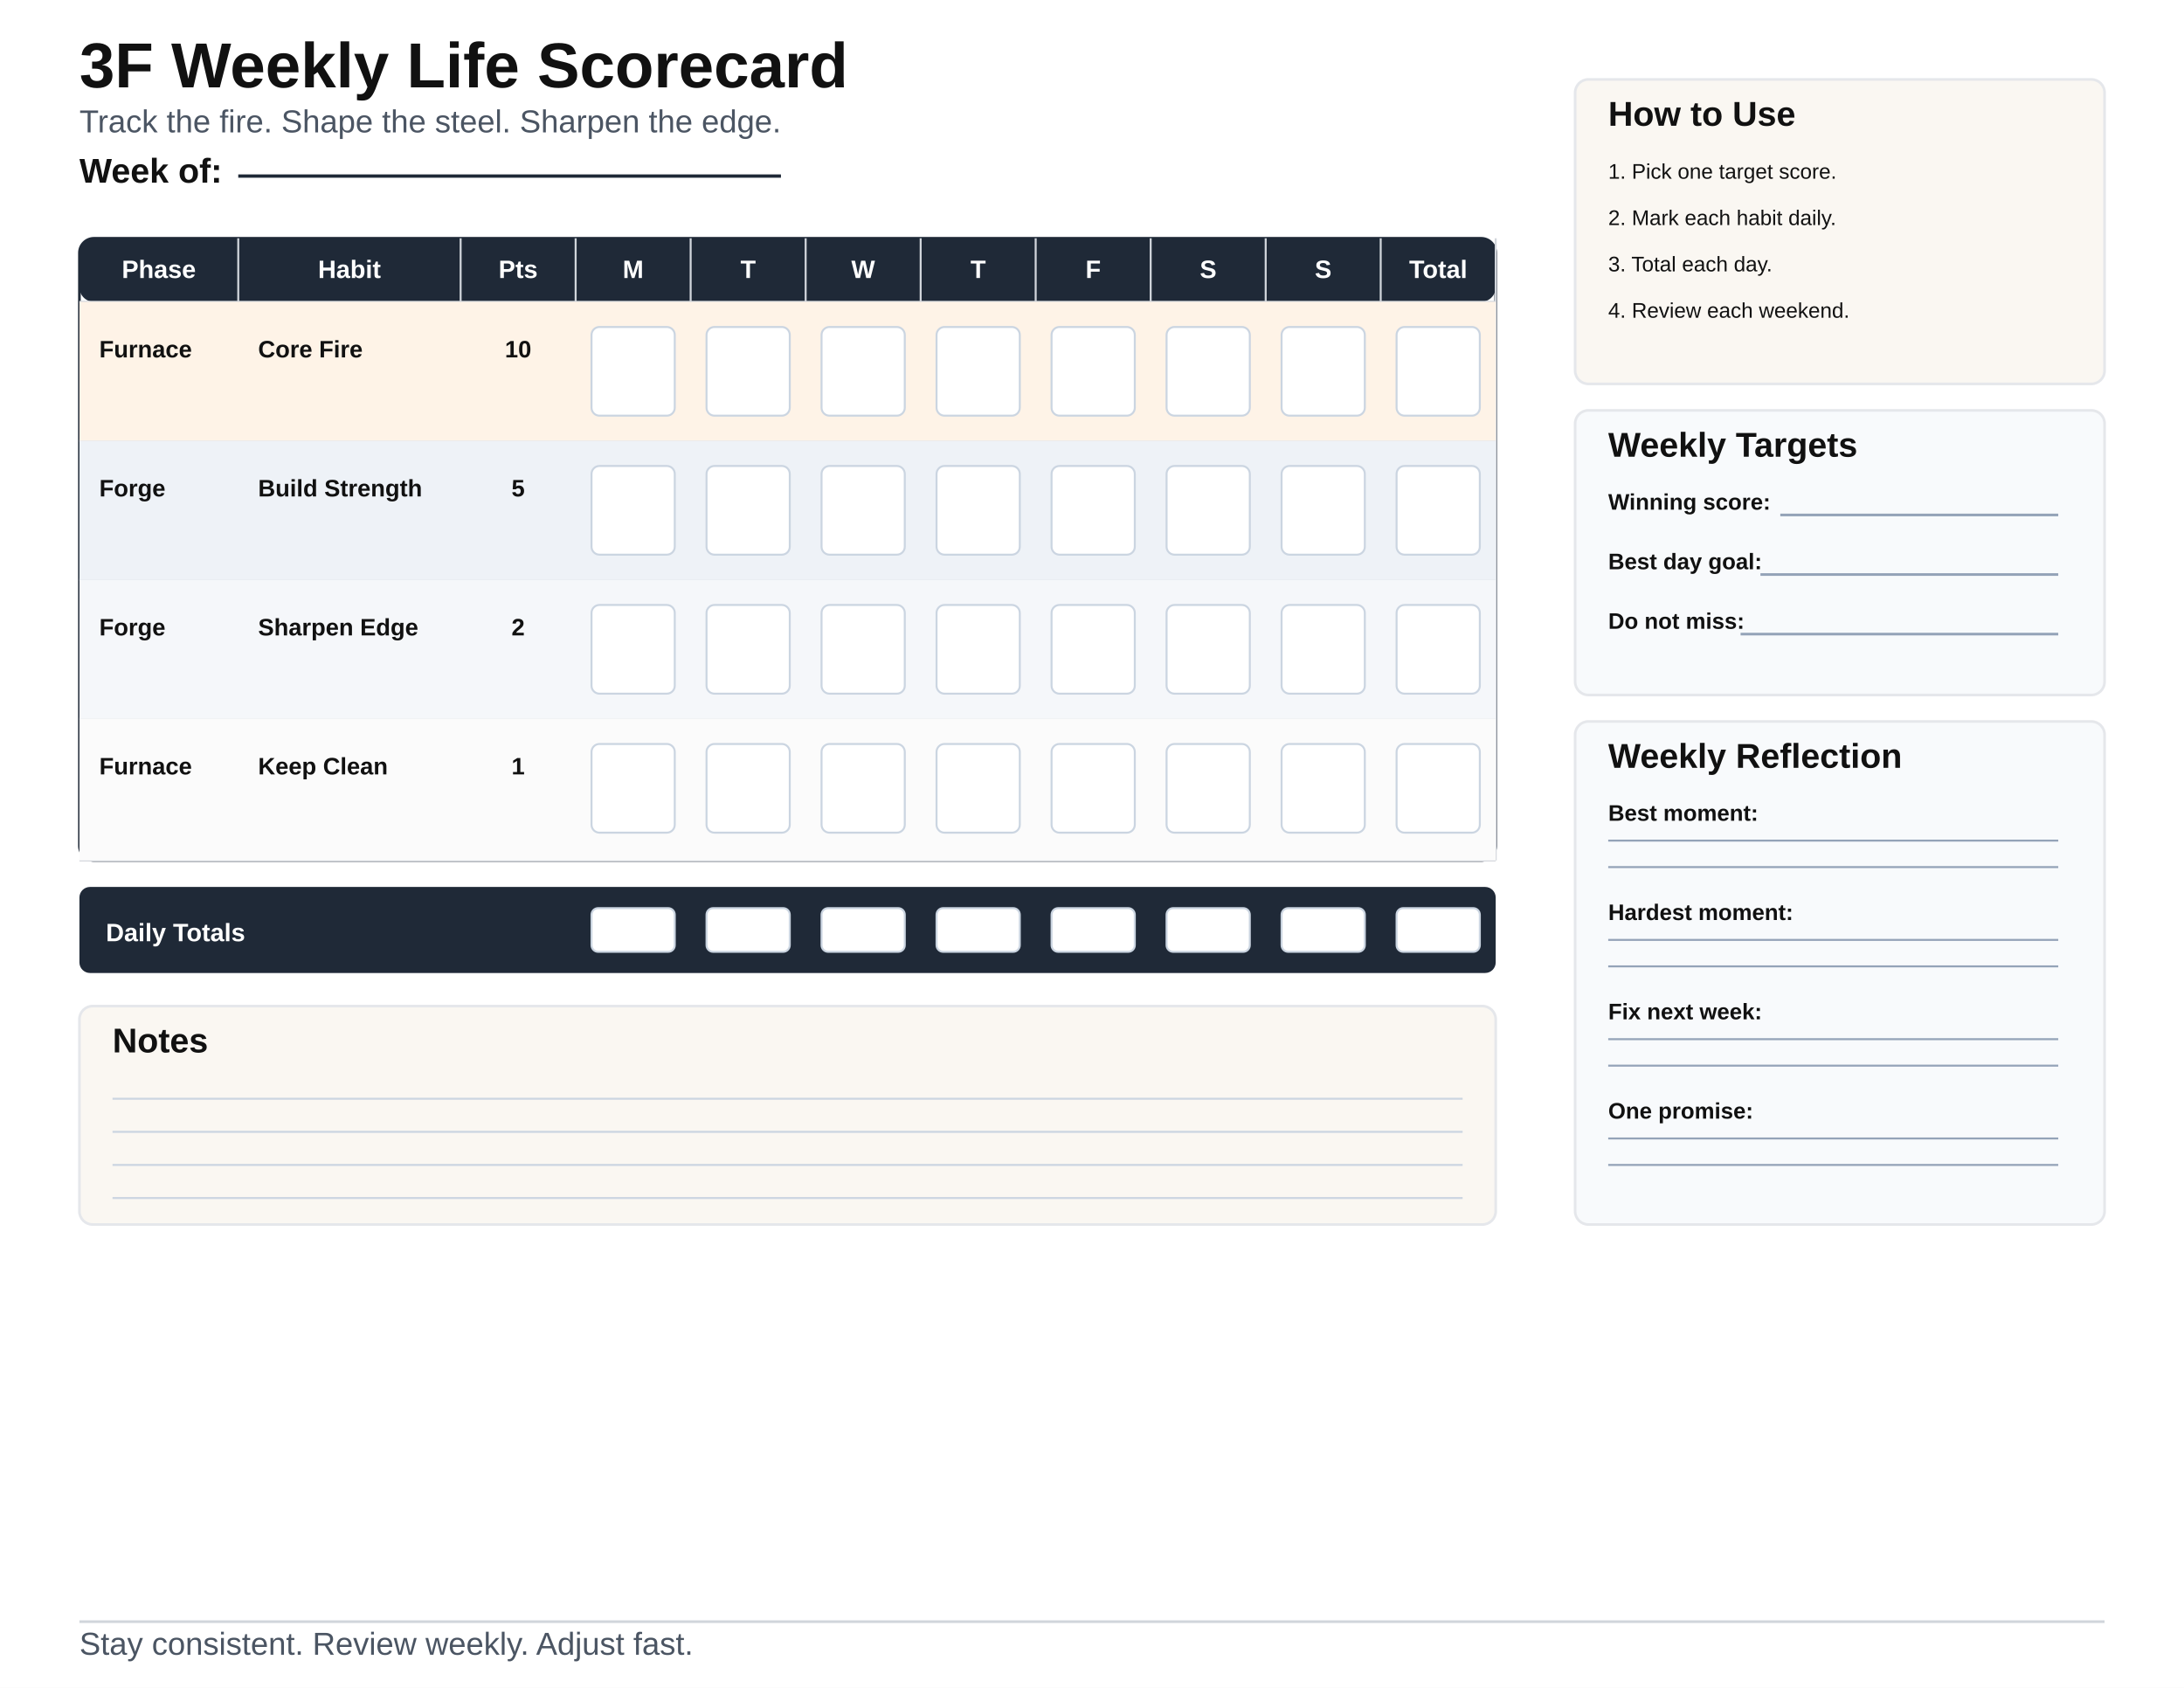
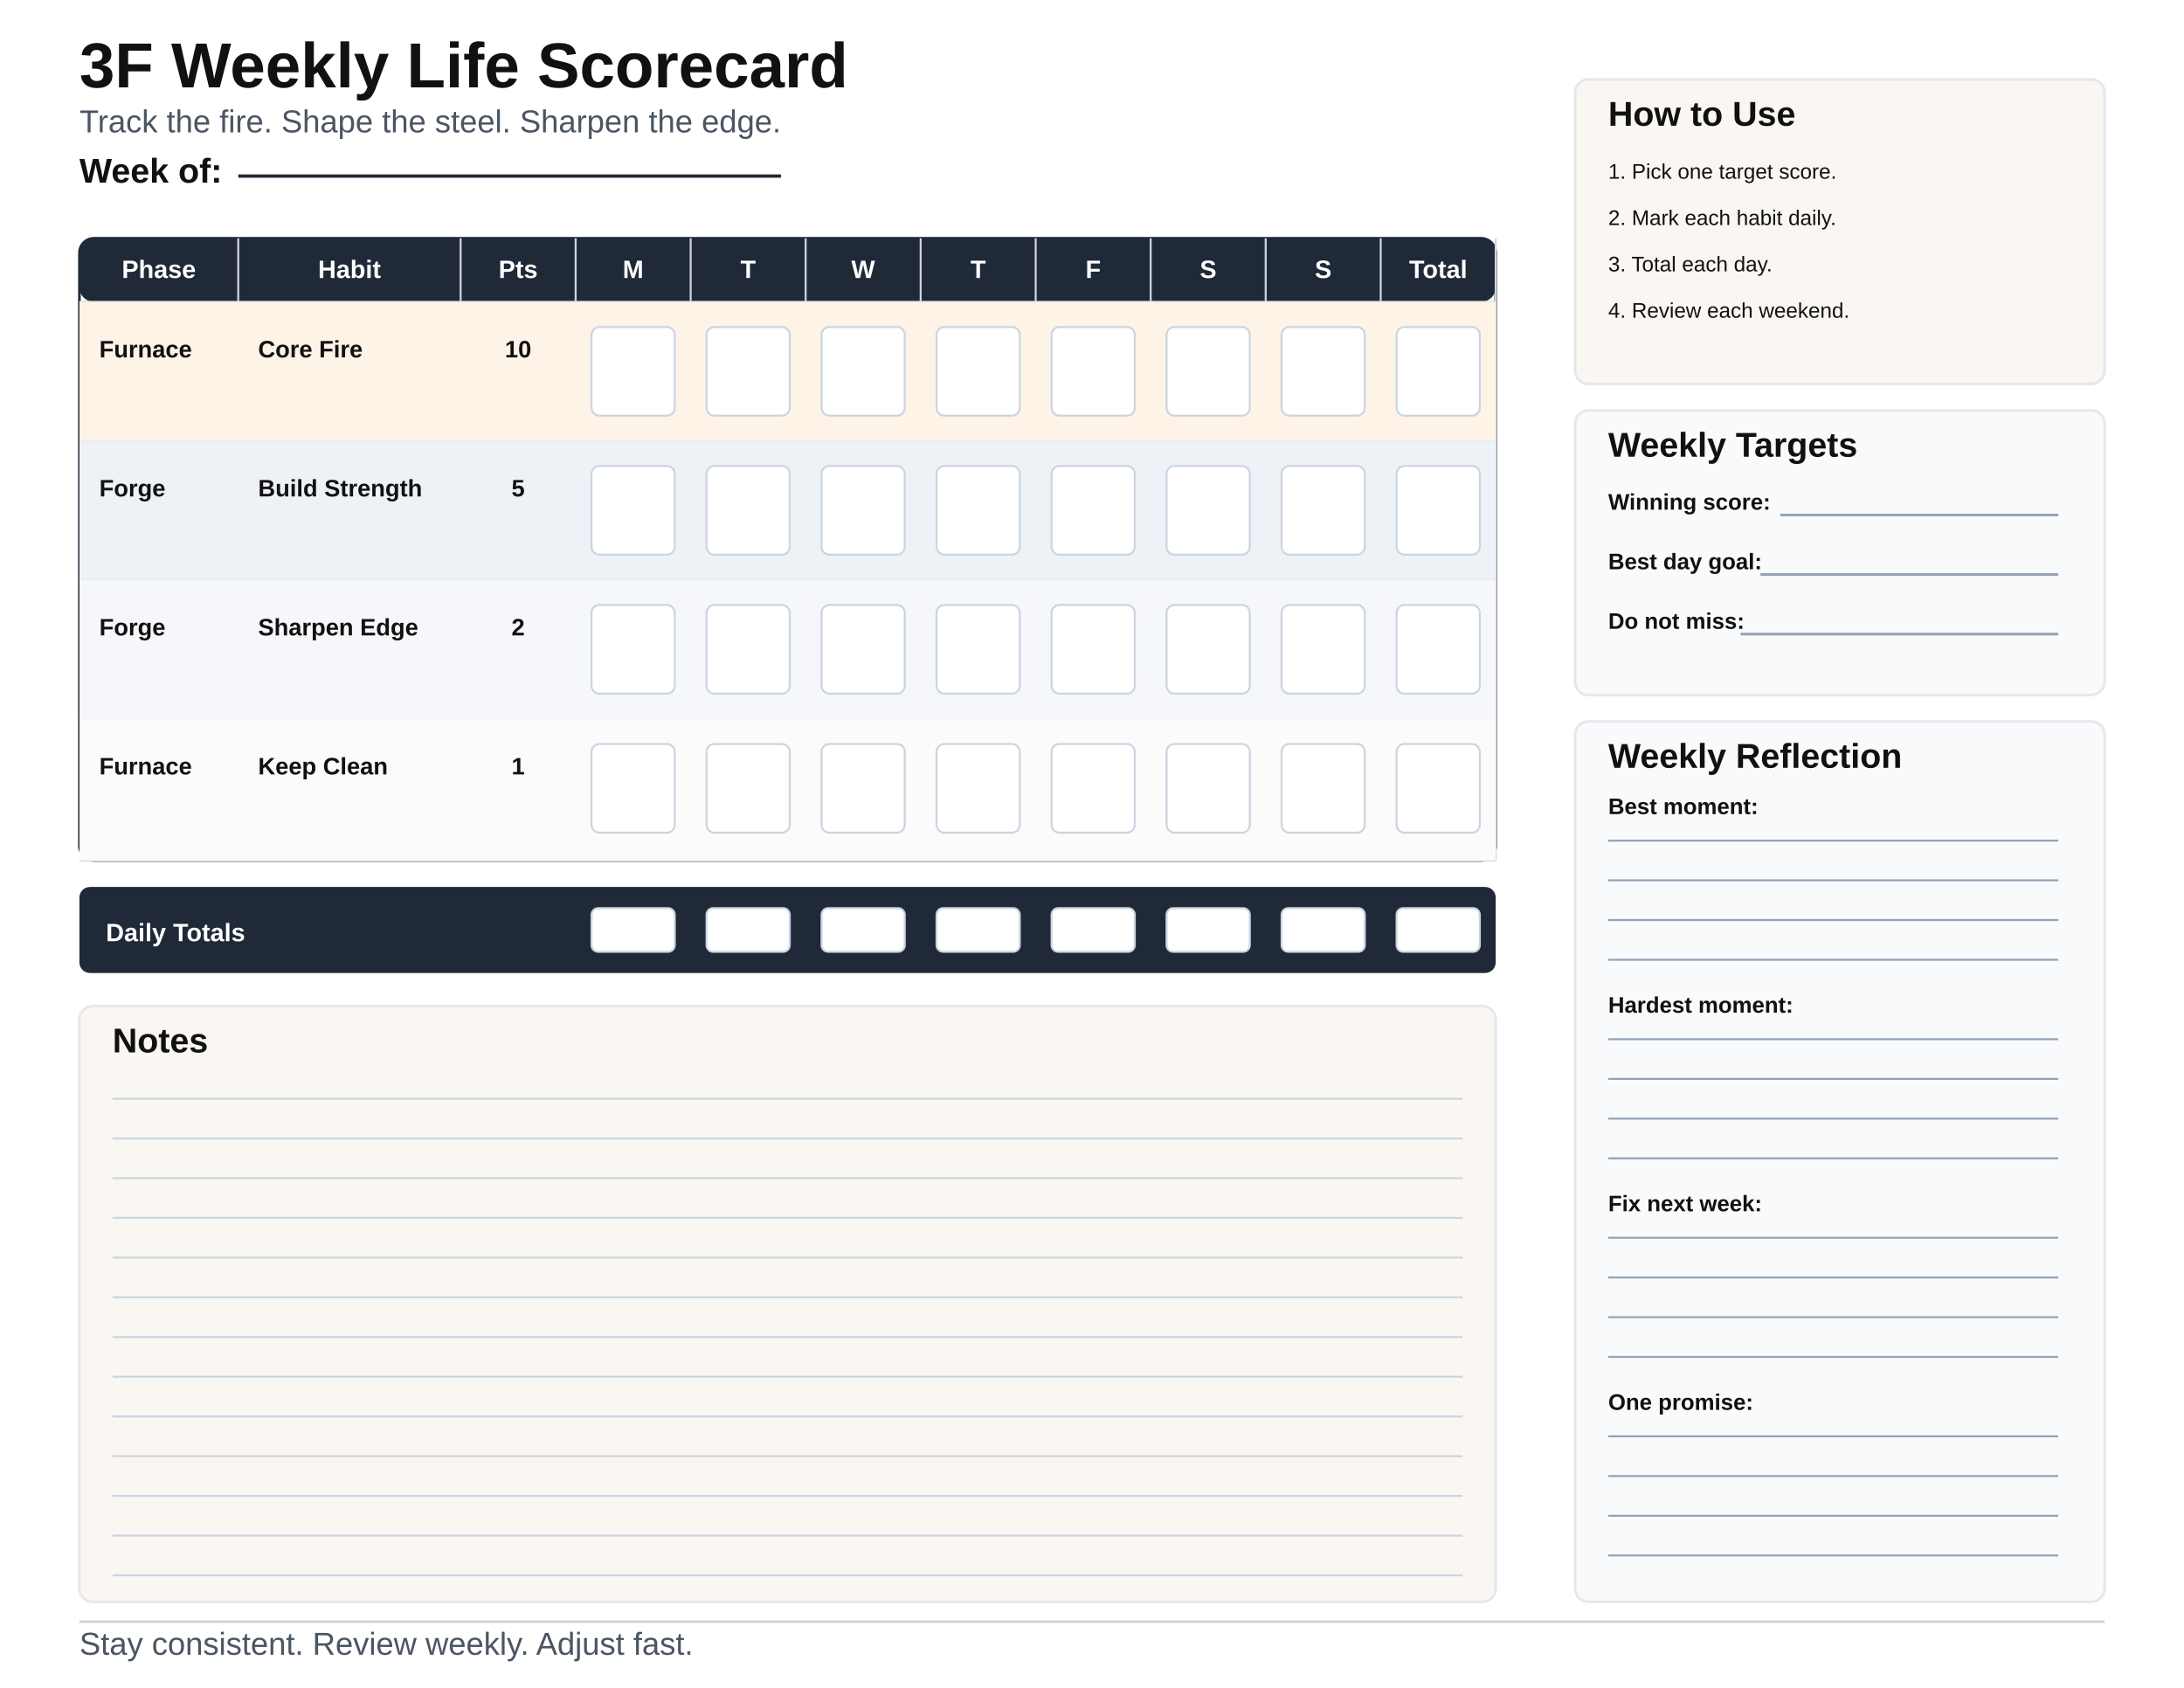
<svg xmlns="http://www.w3.org/2000/svg" width="3300" height="2550" viewBox="0 0 3300 2550">
  <rect width="100%" height="100%" fill="#ffffff" />
  <style>
        .title { font: 700 96px 'Arial', 'Helvetica', sans-serif; fill: #111111; }
        .subtitle { font: 400 48px 'Arial', 'Helvetica', sans-serif; fill: #4b5563; }
        .section { font: 700 52px 'Arial', 'Helvetica', sans-serif; fill: #111111; }
        .header { font: 700 38px 'Arial', 'Helvetica', sans-serif; fill: #ffffff; }
        .cell { font: 600 36px 'Arial', 'Helvetica', sans-serif; fill: #111111; }
        .small { font: 500 32px 'Arial', 'Helvetica', sans-serif; fill: #111111; }
        .label { font: 700 34px 'Arial', 'Helvetica', sans-serif; fill: #111111; }
    </style>
  <text x="120" y="132" class="title">3F Weekly Life Scorecard</text>
  <text x="120" y="200" class="subtitle">Track the fire. Shape the steel. Sharpen the edge.</text>
  <text x="120" y="276" class="section">Week of:</text>
  <line x1="360" y1="266" x2="1180" y2="266" stroke="#1f2937" stroke-width="5" />
  <rect x="120" y="360" width="2140" height="940" rx="22" fill="none" stroke="#1f2937" stroke-width="4" />
  <rect x="120" y="360" width="2140" height="96" rx="22" fill="#1f2937" />
  <line x1="120" y1="456" x2="2260" y2="456" stroke="#d1d5db" stroke-width="3" />
  <line x1="120" y1="666" x2="2260" y2="666" stroke="#d1d5db" stroke-width="3" />
  <line x1="120" y1="876" x2="2260" y2="876" stroke="#d1d5db" stroke-width="3" />
  <line x1="120" y1="1086" x2="2260" y2="1086" stroke="#d1d5db" stroke-width="3" />
  <line x1="120" y1="1300" x2="2260" y2="1300" stroke="#d1d5db" stroke-width="3" />
  <line x1="360" y1="360" x2="360" y2="1300" stroke="#d1d5db" stroke-width="3" />
  <line x1="696" y1="360" x2="696" y2="1300" stroke="#d1d5db" stroke-width="3" />
  <line x1="869.778" y1="360" x2="869.778" y2="1300" stroke="#d1d5db" stroke-width="3" />
  <line x1="1043.556" y1="360" x2="1043.556" y2="1300" stroke="#d1d5db" stroke-width="3" />
  <line x1="1217.333" y1="360" x2="1217.333" y2="1300" stroke="#d1d5db" stroke-width="3" />
  <line x1="1391.111" y1="360" x2="1391.111" y2="1300" stroke="#d1d5db" stroke-width="3" />
  <line x1="1564.889" y1="360" x2="1564.889" y2="1300" stroke="#d1d5db" stroke-width="3" />
  <line x1="1738.667" y1="360" x2="1738.667" y2="1300" stroke="#d1d5db" stroke-width="3" />
  <line x1="1912.444" y1="360" x2="1912.444" y2="1300" stroke="#d1d5db" stroke-width="3" />
  <line x1="2086.222" y1="360" x2="2086.222" y2="1300" stroke="#d1d5db" stroke-width="3" />
  <line x1="2260" y1="360" x2="2260" y2="1300" stroke="#d1d5db" stroke-width="3" />
  <text x="240" y="420" text-anchor="middle" class="header">Phase</text>
  <text x="528" y="420" text-anchor="middle" class="header">Habit</text>
  <text x="782.889" y="420" text-anchor="middle" class="header">Pts</text>
  <text x="956.667" y="420" text-anchor="middle" class="header">M</text>
  <text x="1130.445" y="420" text-anchor="middle" class="header">T</text>
  <text x="1304.222" y="420" text-anchor="middle" class="header">W</text>
  <text x="1478" y="420" text-anchor="middle" class="header">T</text>
  <text x="1651.778" y="420" text-anchor="middle" class="header">F</text>
  <text x="1825.556" y="420" text-anchor="middle" class="header">S</text>
  <text x="1999.333" y="420" text-anchor="middle" class="header">S</text>
  <text x="2173.111" y="420" text-anchor="middle" class="header">Total</text>
  <rect x="120" y="456" width="2140" height="210" fill="#fef3e7" />
  <rect x="120" y="666" width="2140" height="210" fill="#eef2f7" />
  <rect x="120" y="876" width="2140" height="210" fill="#f5f7fa" />
  <rect x="120" y="1086" width="2140" height="214" fill="#fbfbfb" />
  <text x="150" y="540" class="cell">Furnace</text>
  <text x="390" y="540" class="cell">Core Fire</text>
  <text x="782.889" y="540" text-anchor="middle" class="cell">10</text>
  <text x="150" y="750" class="cell">Forge</text>
  <text x="390" y="750" class="cell">Build Strength</text>
  <text x="782.889" y="750" text-anchor="middle" class="cell">5</text>
  <text x="150" y="960" class="cell">Forge</text>
  <text x="390" y="960" class="cell">Sharpen Edge</text>
  <text x="782.889" y="960" text-anchor="middle" class="cell">2</text>
  <text x="150" y="1170" class="cell">Furnace</text>
  <text x="390" y="1170" class="cell">Keep Clean</text>
  <text x="782.889" y="1170" text-anchor="middle" class="cell">1</text>
  <rect x="893.778" y="494" width="125.778" height="134" rx="12" fill="#ffffff" stroke="#cbd5e1" stroke-width="3" />
  <rect x="1067.556" y="494" width="125.778" height="134" rx="12" fill="#ffffff" stroke="#cbd5e1" stroke-width="3" />
  <rect x="1241.333" y="494" width="125.778" height="134" rx="12" fill="#ffffff" stroke="#cbd5e1" stroke-width="3" />
  <rect x="1415.111" y="494" width="125.778" height="134" rx="12" fill="#ffffff" stroke="#cbd5e1" stroke-width="3" />
  <rect x="1588.889" y="494" width="125.778" height="134" rx="12" fill="#ffffff" stroke="#cbd5e1" stroke-width="3" />
  <rect x="1762.667" y="494" width="125.778" height="134" rx="12" fill="#ffffff" stroke="#cbd5e1" stroke-width="3" />
  <rect x="1936.444" y="494" width="125.778" height="134" rx="12" fill="#ffffff" stroke="#cbd5e1" stroke-width="3" />
  <rect x="2110.222" y="494" width="125.778" height="134" rx="12" fill="#ffffff" stroke="#cbd5e1" stroke-width="3" />
  <rect x="893.778" y="704" width="125.778" height="134" rx="12" fill="#ffffff" stroke="#cbd5e1" stroke-width="3" />
  <rect x="1067.556" y="704" width="125.778" height="134" rx="12" fill="#ffffff" stroke="#cbd5e1" stroke-width="3" />
  <rect x="1241.333" y="704" width="125.778" height="134" rx="12" fill="#ffffff" stroke="#cbd5e1" stroke-width="3" />
  <rect x="1415.111" y="704" width="125.778" height="134" rx="12" fill="#ffffff" stroke="#cbd5e1" stroke-width="3" />
  <rect x="1588.889" y="704" width="125.778" height="134" rx="12" fill="#ffffff" stroke="#cbd5e1" stroke-width="3" />
  <rect x="1762.667" y="704" width="125.778" height="134" rx="12" fill="#ffffff" stroke="#cbd5e1" stroke-width="3" />
  <rect x="1936.444" y="704" width="125.778" height="134" rx="12" fill="#ffffff" stroke="#cbd5e1" stroke-width="3" />
  <rect x="2110.222" y="704" width="125.778" height="134" rx="12" fill="#ffffff" stroke="#cbd5e1" stroke-width="3" />
  <rect x="893.778" y="914" width="125.778" height="134" rx="12" fill="#ffffff" stroke="#cbd5e1" stroke-width="3" />
  <rect x="1067.556" y="914" width="125.778" height="134" rx="12" fill="#ffffff" stroke="#cbd5e1" stroke-width="3" />
  <rect x="1241.333" y="914" width="125.778" height="134" rx="12" fill="#ffffff" stroke="#cbd5e1" stroke-width="3" />
  <rect x="1415.111" y="914" width="125.778" height="134" rx="12" fill="#ffffff" stroke="#cbd5e1" stroke-width="3" />
  <rect x="1588.889" y="914" width="125.778" height="134" rx="12" fill="#ffffff" stroke="#cbd5e1" stroke-width="3" />
  <rect x="1762.667" y="914" width="125.778" height="134" rx="12" fill="#ffffff" stroke="#cbd5e1" stroke-width="3" />
  <rect x="1936.444" y="914" width="125.778" height="134" rx="12" fill="#ffffff" stroke="#cbd5e1" stroke-width="3" />
  <rect x="2110.222" y="914" width="125.778" height="134" rx="12" fill="#ffffff" stroke="#cbd5e1" stroke-width="3" />
  <rect x="893.778" y="1124" width="125.778" height="134" rx="12" fill="#ffffff" stroke="#cbd5e1" stroke-width="3" />
  <rect x="1067.556" y="1124" width="125.778" height="134" rx="12" fill="#ffffff" stroke="#cbd5e1" stroke-width="3" />
  <rect x="1241.333" y="1124" width="125.778" height="134" rx="12" fill="#ffffff" stroke="#cbd5e1" stroke-width="3" />
  <rect x="1415.111" y="1124" width="125.778" height="134" rx="12" fill="#ffffff" stroke="#cbd5e1" stroke-width="3" />
  <rect x="1588.889" y="1124" width="125.778" height="134" rx="12" fill="#ffffff" stroke="#cbd5e1" stroke-width="3" />
  <rect x="1762.667" y="1124" width="125.778" height="134" rx="12" fill="#ffffff" stroke="#cbd5e1" stroke-width="3" />
  <rect x="1936.444" y="1124" width="125.778" height="134" rx="12" fill="#ffffff" stroke="#cbd5e1" stroke-width="3" />
  <rect x="2110.222" y="1124" width="125.778" height="134" rx="12" fill="#ffffff" stroke="#cbd5e1" stroke-width="3" />
  <rect x="120" y="1340" width="2140" height="130" rx="16" fill="#1f2937" />
  <text x="160" y="1422" class="header">Daily Totals</text>
  <rect x="893.778" y="1372" width="125.778" height="66" rx="10" fill="#ffffff" stroke="#cbd5e1" stroke-width="3" />
  <rect x="1067.556" y="1372" width="125.778" height="66" rx="10" fill="#ffffff" stroke="#cbd5e1" stroke-width="3" />
  <rect x="1241.333" y="1372" width="125.778" height="66" rx="10" fill="#ffffff" stroke="#cbd5e1" stroke-width="3" />
  <rect x="1415.111" y="1372" width="125.778" height="66" rx="10" fill="#ffffff" stroke="#cbd5e1" stroke-width="3" />
  <rect x="1588.889" y="1372" width="125.778" height="66" rx="10" fill="#ffffff" stroke="#cbd5e1" stroke-width="3" />
  <rect x="1762.667" y="1372" width="125.778" height="66" rx="10" fill="#ffffff" stroke="#cbd5e1" stroke-width="3" />
  <rect x="1936.444" y="1372" width="125.778" height="66" rx="10" fill="#ffffff" stroke="#cbd5e1" stroke-width="3" />
  <rect x="2110.222" y="1372" width="125.778" height="66" rx="10" fill="#ffffff" stroke="#cbd5e1" stroke-width="3" />
  <rect x="2380" y="120" width="800" height="460" rx="20" fill="#faf7f2" stroke="#e5e7eb" stroke-width="4" />
  <text x="2430" y="190" class="section">How to Use</text>
  <text x="2430" y="270" class="small">1. Pick one target score.</text>
  <text x="2430" y="340" class="small">2. Mark each habit daily.</text>
  <text x="2430" y="410" class="small">3. Total each day.</text>
  <text x="2430" y="480" class="small">4. Review each weekend.</text>
  <rect x="2380" y="620" width="800" height="430" rx="20" fill="#f8fafc" stroke="#e5e7eb" stroke-width="4" />
  <text x="2430" y="690" class="section">Weekly Targets</text>
  <text x="2430" y="770" class="label">Winning score:</text>
  <line x1="2690" y1="778" x2="3110" y2="778" stroke="#94a3b8" stroke-width="4" />
  <text x="2430" y="860" class="label">Best day goal:</text>
  <line x1="2660" y1="868" x2="3110" y2="868" stroke="#94a3b8" stroke-width="4" />
  <text x="2430" y="950" class="label">Do not miss:</text>
  <line x1="2630" y1="958" x2="3110" y2="958" stroke="#94a3b8" stroke-width="4" />
-   <rect x="2380" y="1090" width="800" height="760" rx="20" fill="#f8fafc" stroke="#e5e7eb" stroke-width="4" />
+   <rect x="2380" y="1090" width="800" height="1330" rx="20" fill="#f8fafc" stroke="#e5e7eb" stroke-width="4" />
  <text x="2430" y="1160" class="section">Weekly Reflection</text>
-   <text x="2430" y="1240" class="label">Best moment:</text>
+   <text x="2430" y="1230" class="label">Best moment:</text>
  <line x1="2430" y1="1270" x2="3110" y2="1270" stroke="#94a3b8" stroke-width="3" />
-   <line x1="2430" y1="1310" x2="3110" y2="1310" stroke="#94a3b8" stroke-width="3" />
-   <text x="2430" y="1390" class="label">Hardest moment:</text>
-   <line x1="2430" y1="1420" x2="3110" y2="1420" stroke="#94a3b8" stroke-width="3" />
-   <line x1="2430" y1="1460" x2="3110" y2="1460" stroke="#94a3b8" stroke-width="3" />
-   <text x="2430" y="1540" class="label">Fix next week:</text>
+   <line x1="2430" y1="1330" x2="3110" y2="1330" stroke="#94a3b8" stroke-width="3" />
+   <line x1="2430" y1="1390" x2="3110" y2="1390" stroke="#94a3b8" stroke-width="3" />
+   <line x1="2430" y1="1450" x2="3110" y2="1450" stroke="#94a3b8" stroke-width="3" />
+   <text x="2430" y="1530" class="label">Hardest moment:</text>
  <line x1="2430" y1="1570" x2="3110" y2="1570" stroke="#94a3b8" stroke-width="3" />
-   <line x1="2430" y1="1610" x2="3110" y2="1610" stroke="#94a3b8" stroke-width="3" />
-   <text x="2430" y="1690" class="label">One promise:</text>
-   <line x1="2430" y1="1720" x2="3110" y2="1720" stroke="#94a3b8" stroke-width="3" />
-   <line x1="2430" y1="1760" x2="3110" y2="1760" stroke="#94a3b8" stroke-width="3" />
-   <rect x="120" y="1520" width="2140" height="330" rx="20" fill="#faf7f2" stroke="#e5e7eb" stroke-width="4" />
+   <line x1="2430" y1="1630" x2="3110" y2="1630" stroke="#94a3b8" stroke-width="3" />
+   <line x1="2430" y1="1690" x2="3110" y2="1690" stroke="#94a3b8" stroke-width="3" />
+   <line x1="2430" y1="1750" x2="3110" y2="1750" stroke="#94a3b8" stroke-width="3" />
+   <text x="2430" y="1830" class="label">Fix next week:</text>
+   <line x1="2430" y1="1870" x2="3110" y2="1870" stroke="#94a3b8" stroke-width="3" />
+   <line x1="2430" y1="1930" x2="3110" y2="1930" stroke="#94a3b8" stroke-width="3" />
+   <line x1="2430" y1="1990" x2="3110" y2="1990" stroke="#94a3b8" stroke-width="3" />
+   <line x1="2430" y1="2050" x2="3110" y2="2050" stroke="#94a3b8" stroke-width="3" />
+   <text x="2430" y="2130" class="label">One promise:</text>
+   <line x1="2430" y1="2170" x2="3110" y2="2170" stroke="#94a3b8" stroke-width="3" />
+   <line x1="2430" y1="2230" x2="3110" y2="2230" stroke="#94a3b8" stroke-width="3" />
+   <line x1="2430" y1="2290" x2="3110" y2="2290" stroke="#94a3b8" stroke-width="3" />
+   <line x1="2430" y1="2350" x2="3110" y2="2350" stroke="#94a3b8" stroke-width="3" />
+   <rect x="120" y="1520" width="2140" height="900" rx="20" fill="#faf7f2" stroke="#e5e7eb" stroke-width="4" />
  <text x="170" y="1590" class="section">Notes</text>
  <line x1="170" y1="1660" x2="2210" y2="1660" stroke="#cbd5e1" stroke-width="3" />
-   <line x1="170" y1="1710" x2="2210" y2="1710" stroke="#cbd5e1" stroke-width="3" />
-   <line x1="170" y1="1760" x2="2210" y2="1760" stroke="#cbd5e1" stroke-width="3" />
-   <line x1="170" y1="1810" x2="2210" y2="1810" stroke="#cbd5e1" stroke-width="3" />
+   <line x1="170" y1="1720" x2="2210" y2="1720" stroke="#cbd5e1" stroke-width="3" />
+   <line x1="170" y1="1780" x2="2210" y2="1780" stroke="#cbd5e1" stroke-width="3" />
+   <line x1="170" y1="1840" x2="2210" y2="1840" stroke="#cbd5e1" stroke-width="3" />
+   <line x1="170" y1="1900" x2="2210" y2="1900" stroke="#cbd5e1" stroke-width="3" />
+   <line x1="170" y1="1960" x2="2210" y2="1960" stroke="#cbd5e1" stroke-width="3" />
+   <line x1="170" y1="2020" x2="2210" y2="2020" stroke="#cbd5e1" stroke-width="3" />
+   <line x1="170" y1="2080" x2="2210" y2="2080" stroke="#cbd5e1" stroke-width="3" />
+   <line x1="170" y1="2140" x2="2210" y2="2140" stroke="#cbd5e1" stroke-width="3" />
+   <line x1="170" y1="2200" x2="2210" y2="2200" stroke="#cbd5e1" stroke-width="3" />
+   <line x1="170" y1="2260" x2="2210" y2="2260" stroke="#cbd5e1" stroke-width="3" />
+   <line x1="170" y1="2320" x2="2210" y2="2320" stroke="#cbd5e1" stroke-width="3" />
+   <line x1="170" y1="2380" x2="2210" y2="2380" stroke="#cbd5e1" stroke-width="3" />
  <line x1="120" y1="2450" x2="3180" y2="2450" stroke="#d1d5db" stroke-width="4" />
  <text x="120" y="2500" class="subtitle">Stay consistent. Review weekly. Adjust fast.</text>
</svg>
